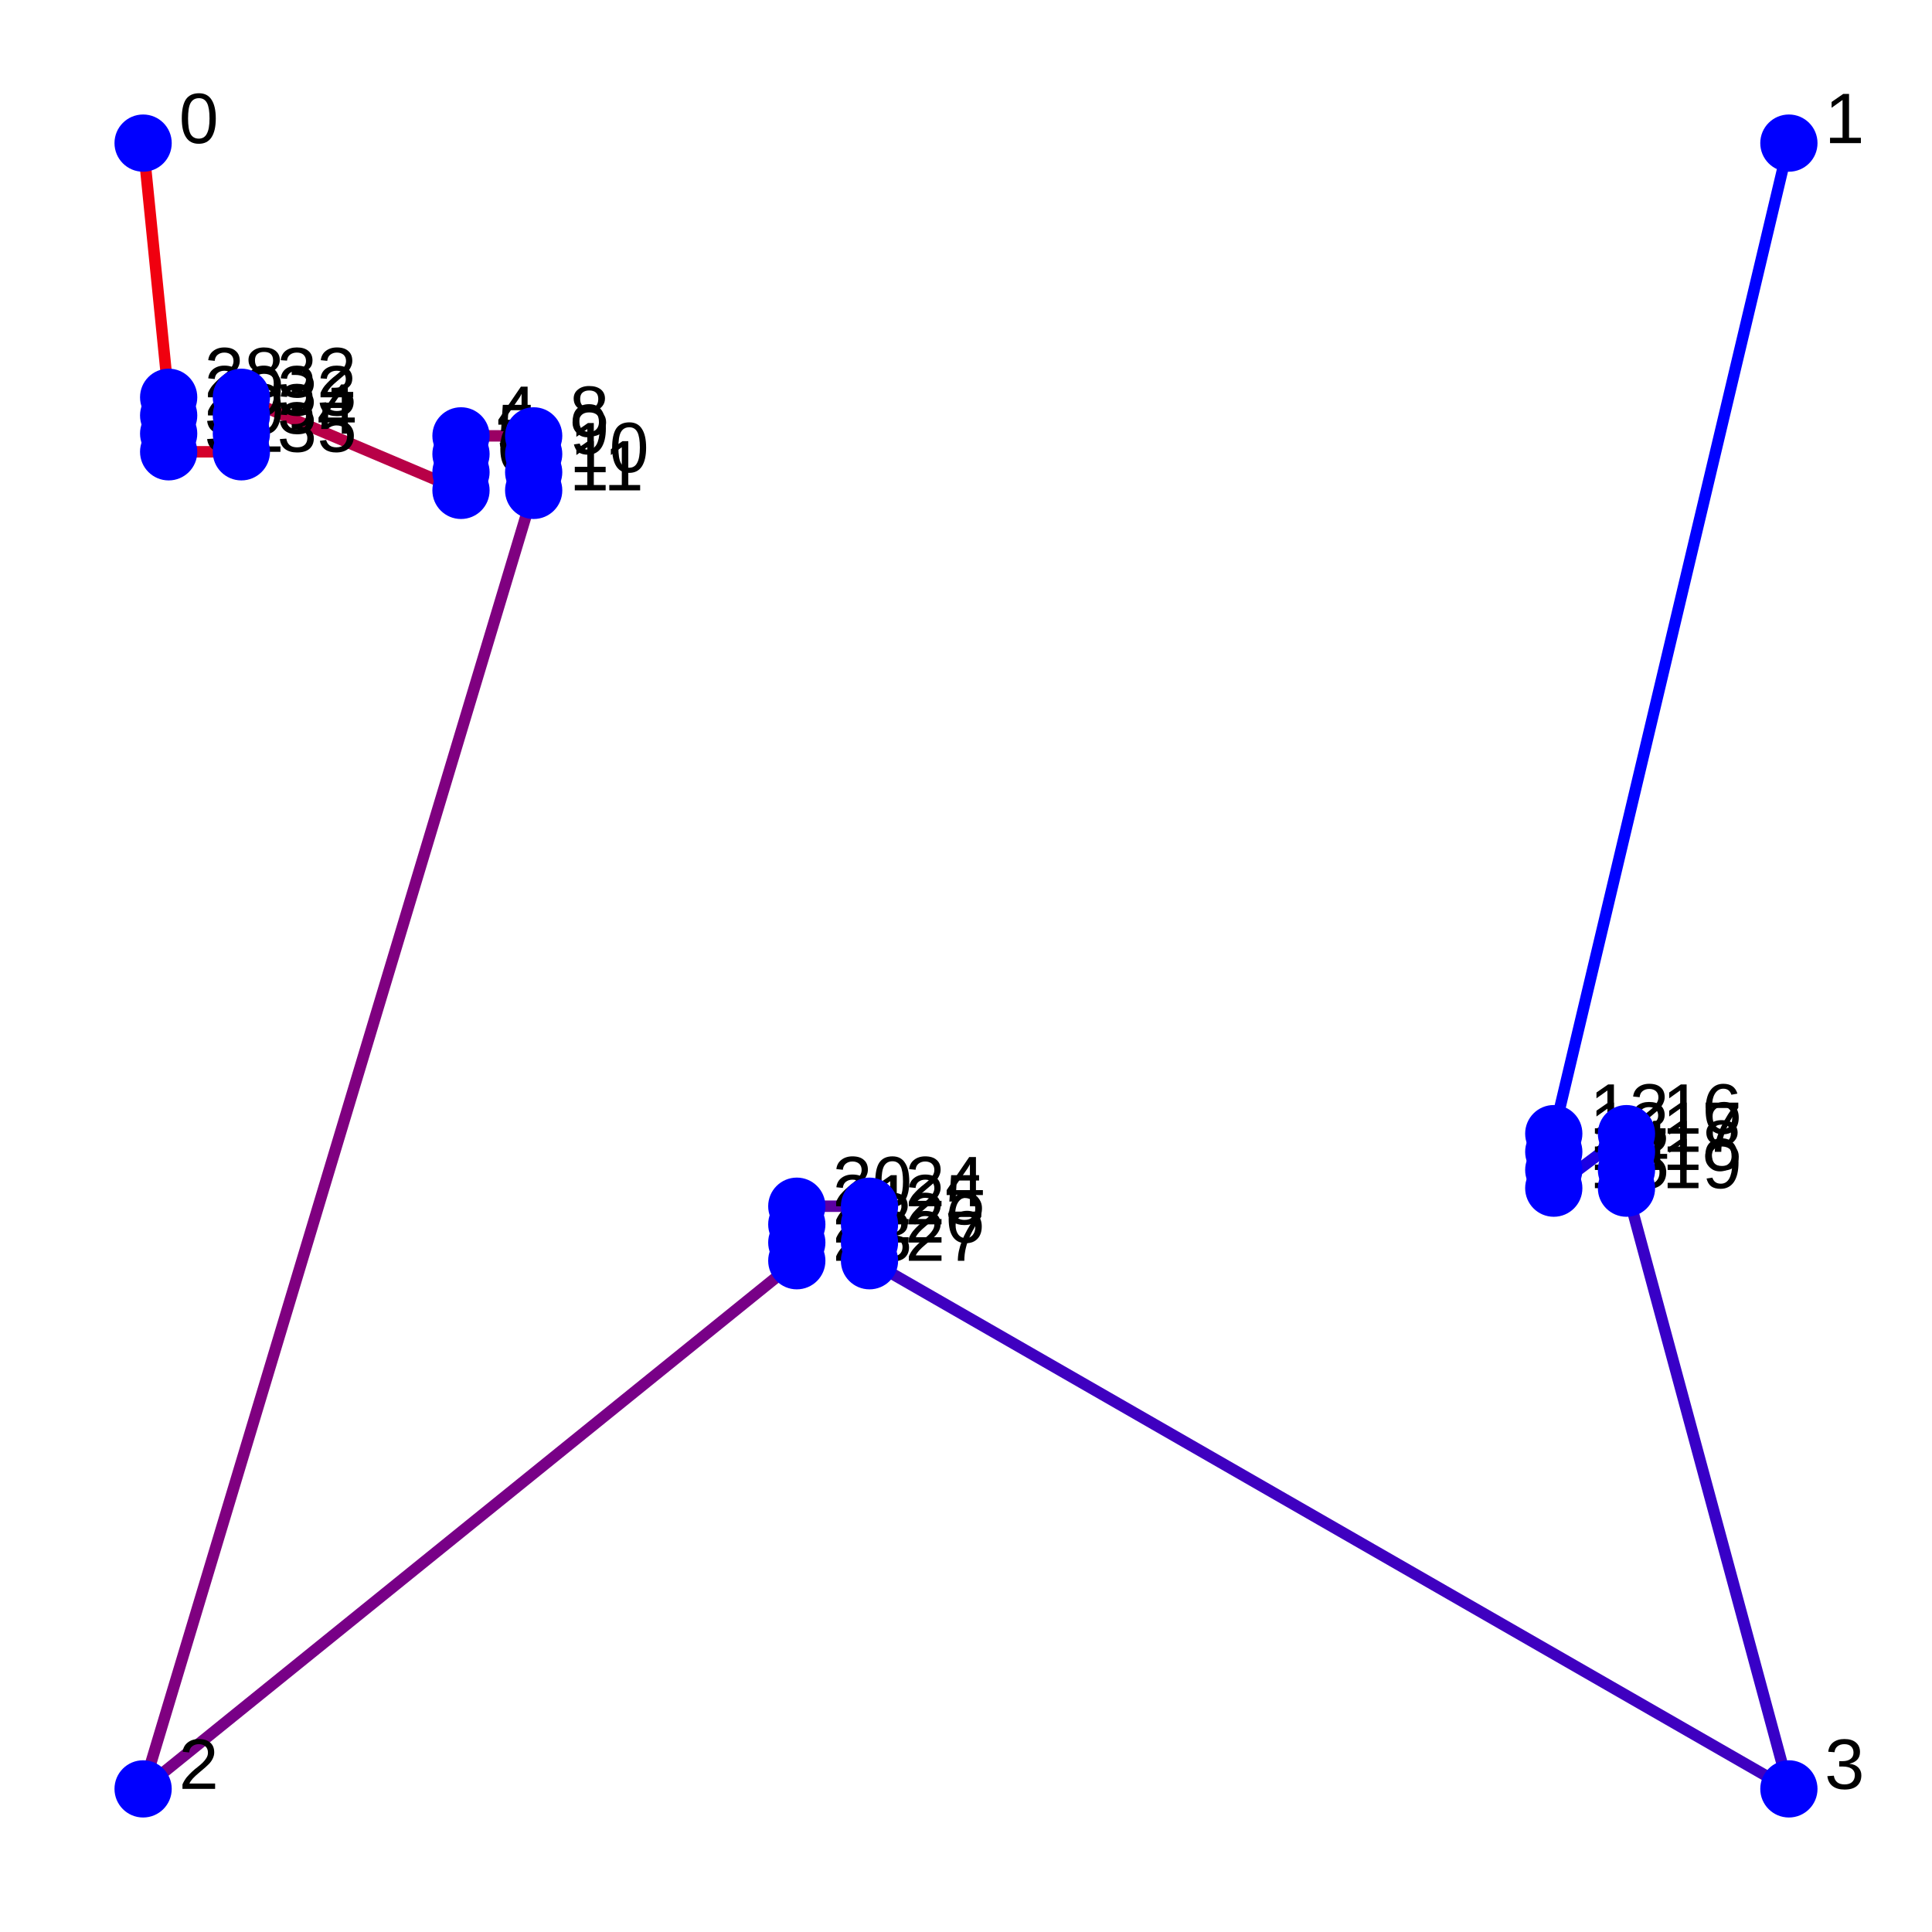
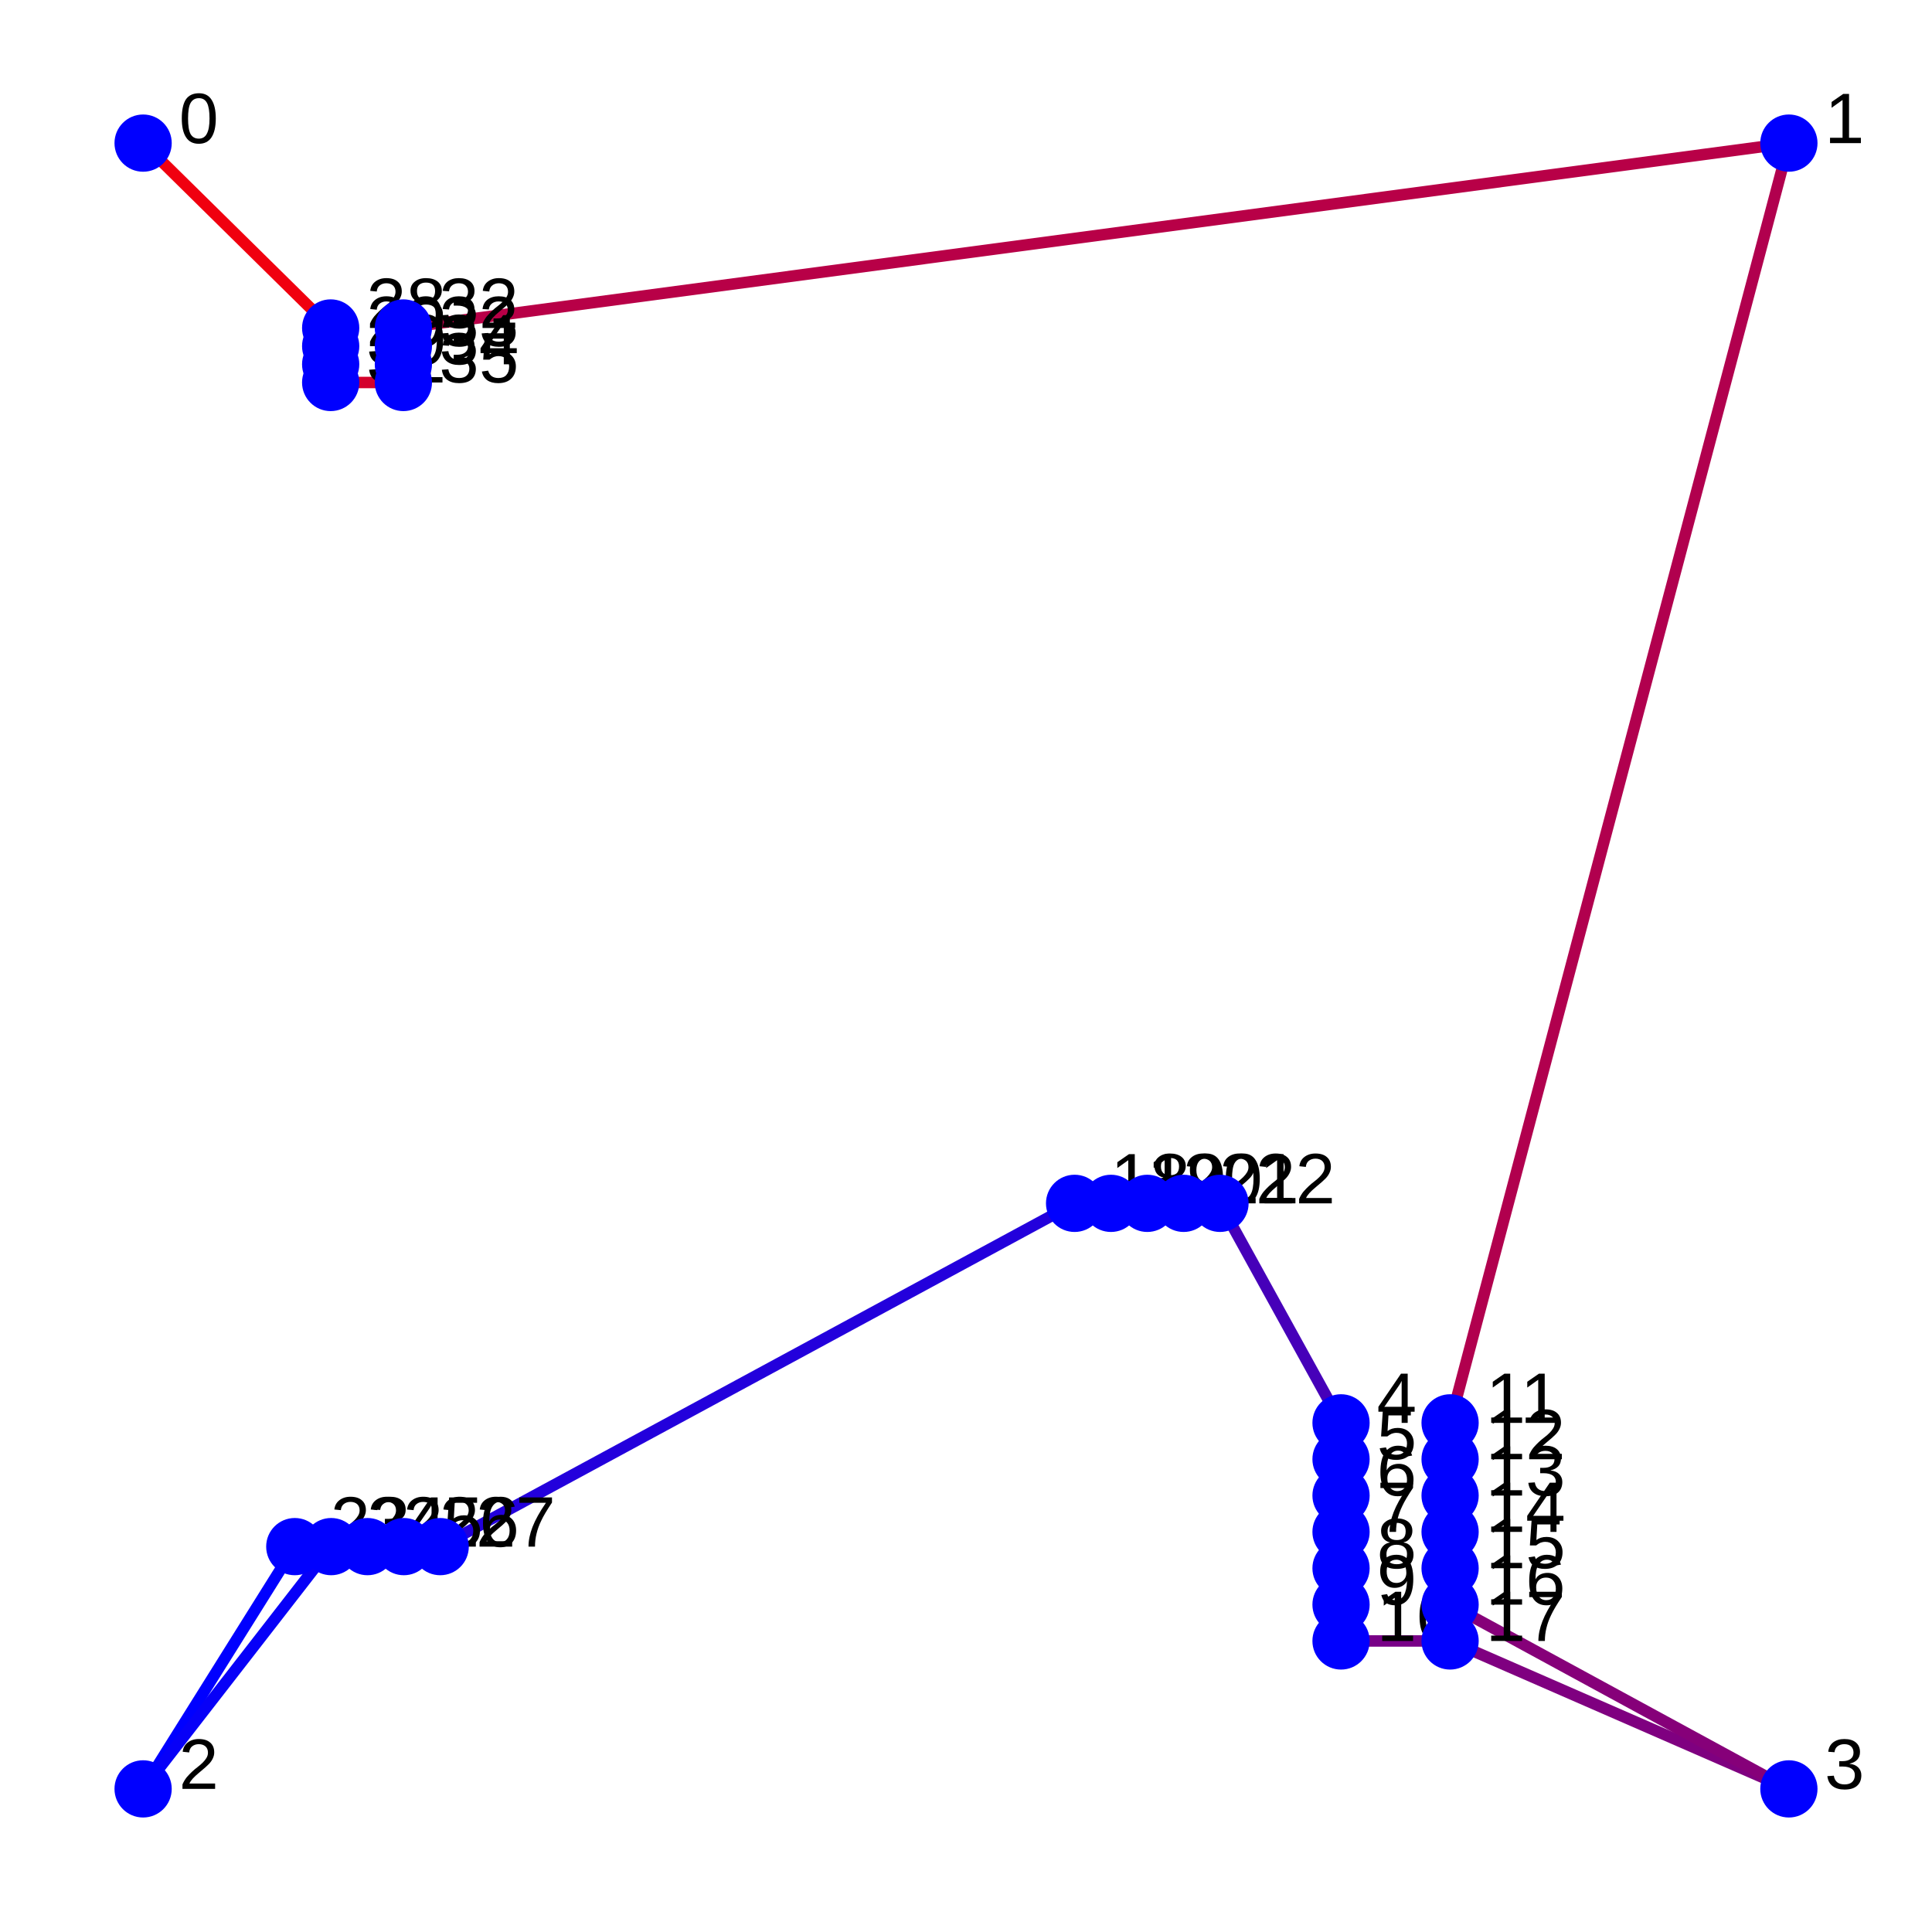
<svg xmlns="http://www.w3.org/2000/svg" viewBox="-5 -5 135 135">
  <rect x="-5" y="-5" width="135" height="135" fill="white" />
  <g>
-     <line x1="120" y1="5" x2="103.571" y2="74.214" stroke="rgb(0,0,255)" stroke-width="0.8" />
-     <line x1="103.571" y1="74.214" x2="103.571" y2="75.484" stroke="rgb(7,0,248)" stroke-width="0.8" />
-     <line x1="103.571" y1="75.484" x2="103.571" y2="76.754" stroke="rgb(14,0,241)" stroke-width="0.8" />
-     <line x1="103.571" y1="76.754" x2="103.571" y2="78.024" stroke="rgb(21,0,234)" stroke-width="0.8" />
-     <line x1="103.571" y1="78.024" x2="108.651" y2="74.214" stroke="rgb(28,0,227)" stroke-width="0.8" />
-     <line x1="108.651" y1="74.214" x2="108.651" y2="75.484" stroke="rgb(35,0,220)" stroke-width="0.8" />
-     <line x1="108.651" y1="75.484" x2="108.651" y2="76.754" stroke="rgb(42,0,213)" stroke-width="0.8" />
-     <line x1="108.651" y1="76.754" x2="108.651" y2="78.024" stroke="rgb(49,0,206)" stroke-width="0.8" />
-     <line x1="108.651" y1="78.024" x2="120" y2="120" stroke="rgb(56,0,199)" stroke-width="0.8" />
-     <line x1="120" y1="120" x2="55.757" y2="83.095" stroke="rgb(63,0,192)" stroke-width="0.8" />
-     <line x1="55.757" y1="83.095" x2="55.757" y2="81.825" stroke="rgb(70,0,185)" stroke-width="0.8" />
-     <line x1="55.757" y1="81.825" x2="55.757" y2="80.555" stroke="rgb(77,0,178)" stroke-width="0.8" />
-     <line x1="55.757" y1="80.555" x2="55.757" y2="79.285" stroke="rgb(85,0,170)" stroke-width="0.8" />
-     <line x1="55.757" y1="79.285" x2="50.677" y2="79.285" stroke="rgb(92,0,163)" stroke-width="0.8" />
-     <line x1="50.677" y1="79.285" x2="50.677" y2="80.555" stroke="rgb(99,0,156)" stroke-width="0.8" />
-     <line x1="50.677" y1="80.555" x2="50.677" y2="81.825" stroke="rgb(106,0,149)" stroke-width="0.8" />
-     <line x1="50.677" y1="81.825" x2="50.677" y2="83.095" stroke="rgb(113,0,142)" stroke-width="0.8" />
-     <line x1="50.677" y1="83.095" x2="5" y2="120" stroke="rgb(120,0,135)" stroke-width="0.8" />
-     <line x1="5" y1="120" x2="32.291" y2="29.266" stroke="rgb(127,0,128)" stroke-width="0.8" />
-     <line x1="32.291" y1="29.266" x2="32.291" y2="27.996" stroke="rgb(134,0,121)" stroke-width="0.8" />
-     <line x1="32.291" y1="27.996" x2="32.291" y2="26.726" stroke="rgb(141,0,114)" stroke-width="0.8" />
-     <line x1="32.291" y1="26.726" x2="32.291" y2="25.456" stroke="rgb(148,0,107)" stroke-width="0.8" />
-     <line x1="32.291" y1="25.456" x2="27.212" y2="25.456" stroke="rgb(155,0,100)" stroke-width="0.8" />
-     <line x1="27.212" y1="25.456" x2="27.212" y2="26.726" stroke="rgb(162,0,93)" stroke-width="0.8" />
-     <line x1="27.212" y1="26.726" x2="27.212" y2="27.996" stroke="rgb(170,0,85)" stroke-width="0.8" />
-     <line x1="27.212" y1="27.996" x2="27.212" y2="29.266" stroke="rgb(177,0,78)" stroke-width="0.8" />
-     <line x1="27.212" y1="29.266" x2="11.866" y2="22.76" stroke="rgb(184,0,71)" stroke-width="0.8" />
-     <line x1="11.866" y1="22.76" x2="11.866" y2="24.03" stroke="rgb(191,0,64)" stroke-width="0.8" />
-     <line x1="11.866" y1="24.03" x2="11.866" y2="25.3" stroke="rgb(198,0,57)" stroke-width="0.8" />
-     <line x1="11.866" y1="25.3" x2="11.866" y2="26.57" stroke="rgb(205,0,50)" stroke-width="0.8" />
-     <line x1="11.866" y1="26.57" x2="6.785" y2="26.57" stroke="rgb(212,0,43)" stroke-width="0.8" />
-     <line x1="6.785" y1="26.57" x2="6.785" y2="25.3" stroke="rgb(219,0,36)" stroke-width="0.8" />
-     <line x1="6.785" y1="25.3" x2="6.785" y2="24.03" stroke="rgb(226,0,29)" stroke-width="0.8" />
-     <line x1="6.785" y1="24.03" x2="6.785" y2="22.76" stroke="rgb(233,0,22)" stroke-width="0.8" />
-     <line x1="6.785" y1="22.76" x2="5" y2="5" stroke="rgb(240,0,15)" stroke-width="0.8" />
+     <line x1="15.599" y1="103.071" x2="5" y2="120" stroke="rgb(0,0,255)" stroke-width="0.8" />
+     <line x1="5" y1="120" x2="18.139" y2="103.071" stroke="rgb(7,0,248)" stroke-width="0.8" />
+     <line x1="18.139" y1="103.071" x2="20.679" y2="103.071" stroke="rgb(14,0,241)" stroke-width="0.8" />
+     <line x1="20.679" y1="103.071" x2="23.219" y2="103.071" stroke="rgb(21,0,234)" stroke-width="0.8" />
+     <line x1="23.219" y1="103.071" x2="25.759" y2="103.071" stroke="rgb(28,0,227)" stroke-width="0.8" />
+     <line x1="25.759" y1="103.071" x2="70.088" y2="79.085" stroke="rgb(35,0,220)" stroke-width="0.8" />
+     <line x1="70.088" y1="79.085" x2="72.628" y2="79.085" stroke="rgb(42,0,213)" stroke-width="0.8" />
+     <line x1="72.628" y1="79.085" x2="75.168" y2="79.085" stroke="rgb(49,0,206)" stroke-width="0.8" />
+     <line x1="75.168" y1="79.085" x2="77.708" y2="79.085" stroke="rgb(56,0,199)" stroke-width="0.8" />
+     <line x1="77.708" y1="79.085" x2="80.248" y2="79.085" stroke="rgb(63,0,192)" stroke-width="0.8" />
+     <line x1="80.248" y1="79.085" x2="88.706" y2="94.423" stroke="rgb(70,0,185)" stroke-width="0.8" />
+     <line x1="88.706" y1="94.423" x2="88.706" y2="96.963" stroke="rgb(77,0,178)" stroke-width="0.8" />
+     <line x1="88.706" y1="96.963" x2="88.706" y2="99.503" stroke="rgb(85,0,170)" stroke-width="0.8" />
+     <line x1="88.706" y1="99.503" x2="88.706" y2="102.043" stroke="rgb(92,0,163)" stroke-width="0.8" />
+     <line x1="88.706" y1="102.043" x2="88.706" y2="104.583" stroke="rgb(99,0,156)" stroke-width="0.8" />
+     <line x1="88.706" y1="104.583" x2="88.706" y2="107.123" stroke="rgb(106,0,149)" stroke-width="0.8" />
+     <line x1="88.706" y1="107.123" x2="88.706" y2="109.663" stroke="rgb(113,0,142)" stroke-width="0.8" />
+     <line x1="88.706" y1="109.663" x2="96.326" y2="109.663" stroke="rgb(120,0,135)" stroke-width="0.8" />
+     <line x1="96.326" y1="109.663" x2="120" y2="120" stroke="rgb(127,0,128)" stroke-width="0.8" />
+     <line x1="120" y1="120" x2="96.326" y2="107.123" stroke="rgb(134,0,121)" stroke-width="0.8" />
+     <line x1="96.326" y1="107.123" x2="96.326" y2="104.583" stroke="rgb(141,0,114)" stroke-width="0.8" />
+     <line x1="96.326" y1="104.583" x2="96.326" y2="102.043" stroke="rgb(148,0,107)" stroke-width="0.8" />
+     <line x1="96.326" y1="102.043" x2="96.326" y2="99.503" stroke="rgb(155,0,100)" stroke-width="0.8" />
+     <line x1="96.326" y1="99.503" x2="96.326" y2="96.963" stroke="rgb(162,0,93)" stroke-width="0.8" />
+     <line x1="96.326" y1="96.963" x2="96.326" y2="94.423" stroke="rgb(170,0,85)" stroke-width="0.8" />
+     <line x1="96.326" y1="94.423" x2="120" y2="5" stroke="rgb(177,0,78)" stroke-width="0.8" />
+     <line x1="120" y1="5" x2="23.186" y2="17.917" stroke="rgb(184,0,71)" stroke-width="0.8" />
+     <line x1="23.186" y1="17.917" x2="23.186" y2="19.187" stroke="rgb(191,0,64)" stroke-width="0.8" />
+     <line x1="23.186" y1="19.187" x2="23.186" y2="20.457" stroke="rgb(198,0,57)" stroke-width="0.8" />
+     <line x1="23.186" y1="20.457" x2="23.186" y2="21.727" stroke="rgb(205,0,50)" stroke-width="0.8" />
+     <line x1="23.186" y1="21.727" x2="18.106" y2="21.727" stroke="rgb(212,0,43)" stroke-width="0.8" />
+     <line x1="18.106" y1="21.727" x2="18.106" y2="20.457" stroke="rgb(219,0,36)" stroke-width="0.8" />
+     <line x1="18.106" y1="20.457" x2="18.106" y2="19.187" stroke="rgb(226,0,29)" stroke-width="0.8" />
+     <line x1="18.106" y1="19.187" x2="18.106" y2="17.917" stroke="rgb(233,0,22)" stroke-width="0.8" />
+     <line x1="18.106" y1="17.917" x2="5" y2="5" stroke="rgb(240,0,15)" stroke-width="0.8" />
    <line x1="5" y1="5" x2="5" y2="5" stroke="rgb(247,0,8)" stroke-width="0.8" />
  </g>
  <g>
    <circle cx="5" cy="5" r="2" fill="blue" />
    <text x="7.5" y="5" font-family="Arial" font-size="5" fill="black">0</text>
    <circle cx="120" cy="5" r="2" fill="blue" />
    <text x="122.5" y="5" font-family="Arial" font-size="5" fill="black">1</text>
    <circle cx="5" cy="120" r="2" fill="blue" />
    <text x="7.5" y="120" font-family="Arial" font-size="5" fill="black">2</text>
    <circle cx="120" cy="120" r="2" fill="blue" />
    <text x="122.5" y="120" font-family="Arial" font-size="5" fill="black">3</text>
-     <circle cx="27.212" cy="25.456" r="2" fill="blue" />
-     <text x="29.712" y="25.456" font-family="Arial" font-size="5" fill="black">4</text>
-     <circle cx="27.212" cy="26.726" r="2" fill="blue" />
-     <text x="29.712" y="26.726" font-family="Arial" font-size="5" fill="black">5</text>
-     <circle cx="27.212" cy="27.996" r="2" fill="blue" />
-     <text x="29.712" y="27.996" font-family="Arial" font-size="5" fill="black">6</text>
-     <circle cx="27.212" cy="29.266" r="2" fill="blue" />
-     <text x="29.712" y="29.266" font-family="Arial" font-size="5" fill="black">7</text>
-     <circle cx="32.291" cy="25.456" r="2" fill="blue" />
-     <text x="34.791" y="25.456" font-family="Arial" font-size="5" fill="black">8</text>
-     <circle cx="32.291" cy="26.726" r="2" fill="blue" />
-     <text x="34.791" y="26.726" font-family="Arial" font-size="5" fill="black">9</text>
-     <circle cx="32.291" cy="27.996" r="2" fill="blue" />
-     <text x="34.791" y="27.996" font-family="Arial" font-size="5" fill="black">10</text>
-     <circle cx="32.291" cy="29.266" r="2" fill="blue" />
-     <text x="34.791" y="29.266" font-family="Arial" font-size="5" fill="black">11</text>
-     <circle cx="103.571" cy="74.214" r="2" fill="blue" />
-     <text x="106.071" y="74.214" font-family="Arial" font-size="5" fill="black">12</text>
-     <circle cx="103.571" cy="75.484" r="2" fill="blue" />
-     <text x="106.071" y="75.484" font-family="Arial" font-size="5" fill="black">13</text>
-     <circle cx="103.571" cy="76.754" r="2" fill="blue" />
-     <text x="106.071" y="76.754" font-family="Arial" font-size="5" fill="black">14</text>
-     <circle cx="103.571" cy="78.024" r="2" fill="blue" />
-     <text x="106.071" y="78.024" font-family="Arial" font-size="5" fill="black">15</text>
-     <circle cx="108.651" cy="74.214" r="2" fill="blue" />
-     <text x="111.151" y="74.214" font-family="Arial" font-size="5" fill="black">16</text>
-     <circle cx="108.651" cy="75.484" r="2" fill="blue" />
-     <text x="111.151" y="75.484" font-family="Arial" font-size="5" fill="black">17</text>
-     <circle cx="108.651" cy="76.754" r="2" fill="blue" />
-     <text x="111.151" y="76.754" font-family="Arial" font-size="5" fill="black">18</text>
-     <circle cx="108.651" cy="78.024" r="2" fill="blue" />
-     <text x="111.151" y="78.024" font-family="Arial" font-size="5" fill="black">19</text>
-     <circle cx="50.677" cy="79.285" r="2" fill="blue" />
-     <text x="53.177" y="79.285" font-family="Arial" font-size="5" fill="black">20</text>
-     <circle cx="50.677" cy="80.555" r="2" fill="blue" />
-     <text x="53.177" y="80.555" font-family="Arial" font-size="5" fill="black">21</text>
-     <circle cx="50.677" cy="81.825" r="2" fill="blue" />
-     <text x="53.177" y="81.825" font-family="Arial" font-size="5" fill="black">22</text>
-     <circle cx="50.677" cy="83.095" r="2" fill="blue" />
-     <text x="53.177" y="83.095" font-family="Arial" font-size="5" fill="black">23</text>
-     <circle cx="55.757" cy="79.285" r="2" fill="blue" />
-     <text x="58.257" y="79.285" font-family="Arial" font-size="5" fill="black">24</text>
-     <circle cx="55.757" cy="80.555" r="2" fill="blue" />
-     <text x="58.257" y="80.555" font-family="Arial" font-size="5" fill="black">25</text>
-     <circle cx="55.757" cy="81.825" r="2" fill="blue" />
-     <text x="58.257" y="81.825" font-family="Arial" font-size="5" fill="black">26</text>
-     <circle cx="55.757" cy="83.095" r="2" fill="blue" />
-     <text x="58.257" y="83.095" font-family="Arial" font-size="5" fill="black">27</text>
-     <circle cx="6.785" cy="22.76" r="2" fill="blue" />
-     <text x="9.285" y="22.76" font-family="Arial" font-size="5" fill="black">28</text>
-     <circle cx="6.785" cy="24.03" r="2" fill="blue" />
-     <text x="9.285" y="24.03" font-family="Arial" font-size="5" fill="black">29</text>
-     <circle cx="6.785" cy="25.3" r="2" fill="blue" />
-     <text x="9.285" y="25.3" font-family="Arial" font-size="5" fill="black">30</text>
-     <circle cx="6.785" cy="26.57" r="2" fill="blue" />
-     <text x="9.285" y="26.57" font-family="Arial" font-size="5" fill="black">31</text>
-     <circle cx="11.866" cy="22.76" r="2" fill="blue" />
-     <text x="14.366" y="22.76" font-family="Arial" font-size="5" fill="black">32</text>
-     <circle cx="11.866" cy="24.03" r="2" fill="blue" />
-     <text x="14.366" y="24.03" font-family="Arial" font-size="5" fill="black">33</text>
-     <circle cx="11.866" cy="25.3" r="2" fill="blue" />
-     <text x="14.366" y="25.3" font-family="Arial" font-size="5" fill="black">34</text>
-     <circle cx="11.866" cy="26.57" r="2" fill="blue" />
-     <text x="14.366" y="26.57" font-family="Arial" font-size="5" fill="black">35</text>
+     <circle cx="88.706" cy="94.423" r="2" fill="blue" />
+     <text x="91.206" y="94.423" font-family="Arial" font-size="5" fill="black">4</text>
+     <circle cx="88.706" cy="96.963" r="2" fill="blue" />
+     <text x="91.206" y="96.963" font-family="Arial" font-size="5" fill="black">5</text>
+     <circle cx="88.706" cy="99.503" r="2" fill="blue" />
+     <text x="91.206" y="99.503" font-family="Arial" font-size="5" fill="black">6</text>
+     <circle cx="88.706" cy="102.043" r="2" fill="blue" />
+     <text x="91.206" y="102.043" font-family="Arial" font-size="5" fill="black">7</text>
+     <circle cx="88.706" cy="104.583" r="2" fill="blue" />
+     <text x="91.206" y="104.583" font-family="Arial" font-size="5" fill="black">8</text>
+     <circle cx="88.706" cy="107.123" r="2" fill="blue" />
+     <text x="91.206" y="107.123" font-family="Arial" font-size="5" fill="black">9</text>
+     <circle cx="88.706" cy="109.663" r="2" fill="blue" />
+     <text x="91.206" y="109.663" font-family="Arial" font-size="5" fill="black">10</text>
+     <circle cx="96.326" cy="94.423" r="2" fill="blue" />
+     <text x="98.826" y="94.423" font-family="Arial" font-size="5" fill="black">11</text>
+     <circle cx="96.326" cy="96.963" r="2" fill="blue" />
+     <text x="98.826" y="96.963" font-family="Arial" font-size="5" fill="black">12</text>
+     <circle cx="96.326" cy="99.503" r="2" fill="blue" />
+     <text x="98.826" y="99.503" font-family="Arial" font-size="5" fill="black">13</text>
+     <circle cx="96.326" cy="102.043" r="2" fill="blue" />
+     <text x="98.826" y="102.043" font-family="Arial" font-size="5" fill="black">14</text>
+     <circle cx="96.326" cy="104.583" r="2" fill="blue" />
+     <text x="98.826" y="104.583" font-family="Arial" font-size="5" fill="black">15</text>
+     <circle cx="96.326" cy="107.123" r="2" fill="blue" />
+     <text x="98.826" y="107.123" font-family="Arial" font-size="5" fill="black">16</text>
+     <circle cx="96.326" cy="109.663" r="2" fill="blue" />
+     <text x="98.826" y="109.663" font-family="Arial" font-size="5" fill="black">17</text>
+     <circle cx="70.088" cy="79.085" r="2" fill="blue" />
+     <text x="72.588" y="79.085" font-family="Arial" font-size="5" fill="black">18</text>
+     <circle cx="72.628" cy="79.085" r="2" fill="blue" />
+     <text x="75.128" y="79.085" font-family="Arial" font-size="5" fill="black">19</text>
+     <circle cx="75.168" cy="79.085" r="2" fill="blue" />
+     <text x="77.668" y="79.085" font-family="Arial" font-size="5" fill="black">20</text>
+     <circle cx="77.708" cy="79.085" r="2" fill="blue" />
+     <text x="80.208" y="79.085" font-family="Arial" font-size="5" fill="black">21</text>
+     <circle cx="80.248" cy="79.085" r="2" fill="blue" />
+     <text x="82.748" y="79.085" font-family="Arial" font-size="5" fill="black">22</text>
+     <circle cx="15.599" cy="103.071" r="2" fill="blue" />
+     <text x="18.099" y="103.071" font-family="Arial" font-size="5" fill="black">23</text>
+     <circle cx="18.139" cy="103.071" r="2" fill="blue" />
+     <text x="20.639" y="103.071" font-family="Arial" font-size="5" fill="black">24</text>
+     <circle cx="20.679" cy="103.071" r="2" fill="blue" />
+     <text x="23.179" y="103.071" font-family="Arial" font-size="5" fill="black">25</text>
+     <circle cx="23.219" cy="103.071" r="2" fill="blue" />
+     <text x="25.719" y="103.071" font-family="Arial" font-size="5" fill="black">26</text>
+     <circle cx="25.759" cy="103.071" r="2" fill="blue" />
+     <text x="28.259" y="103.071" font-family="Arial" font-size="5" fill="black">27</text>
+     <circle cx="18.106" cy="17.917" r="2" fill="blue" />
+     <text x="20.606" y="17.917" font-family="Arial" font-size="5" fill="black">28</text>
+     <circle cx="18.106" cy="19.187" r="2" fill="blue" />
+     <text x="20.606" y="19.187" font-family="Arial" font-size="5" fill="black">29</text>
+     <circle cx="18.106" cy="20.457" r="2" fill="blue" />
+     <text x="20.606" y="20.457" font-family="Arial" font-size="5" fill="black">30</text>
+     <circle cx="18.106" cy="21.727" r="2" fill="blue" />
+     <text x="20.606" y="21.727" font-family="Arial" font-size="5" fill="black">31</text>
+     <circle cx="23.186" cy="17.917" r="2" fill="blue" />
+     <text x="25.686" y="17.917" font-family="Arial" font-size="5" fill="black">32</text>
+     <circle cx="23.186" cy="19.187" r="2" fill="blue" />
+     <text x="25.686" y="19.187" font-family="Arial" font-size="5" fill="black">33</text>
+     <circle cx="23.186" cy="20.457" r="2" fill="blue" />
+     <text x="25.686" y="20.457" font-family="Arial" font-size="5" fill="black">34</text>
+     <circle cx="23.186" cy="21.727" r="2" fill="blue" />
+     <text x="25.686" y="21.727" font-family="Arial" font-size="5" fill="black">35</text>
  </g>
</svg>
